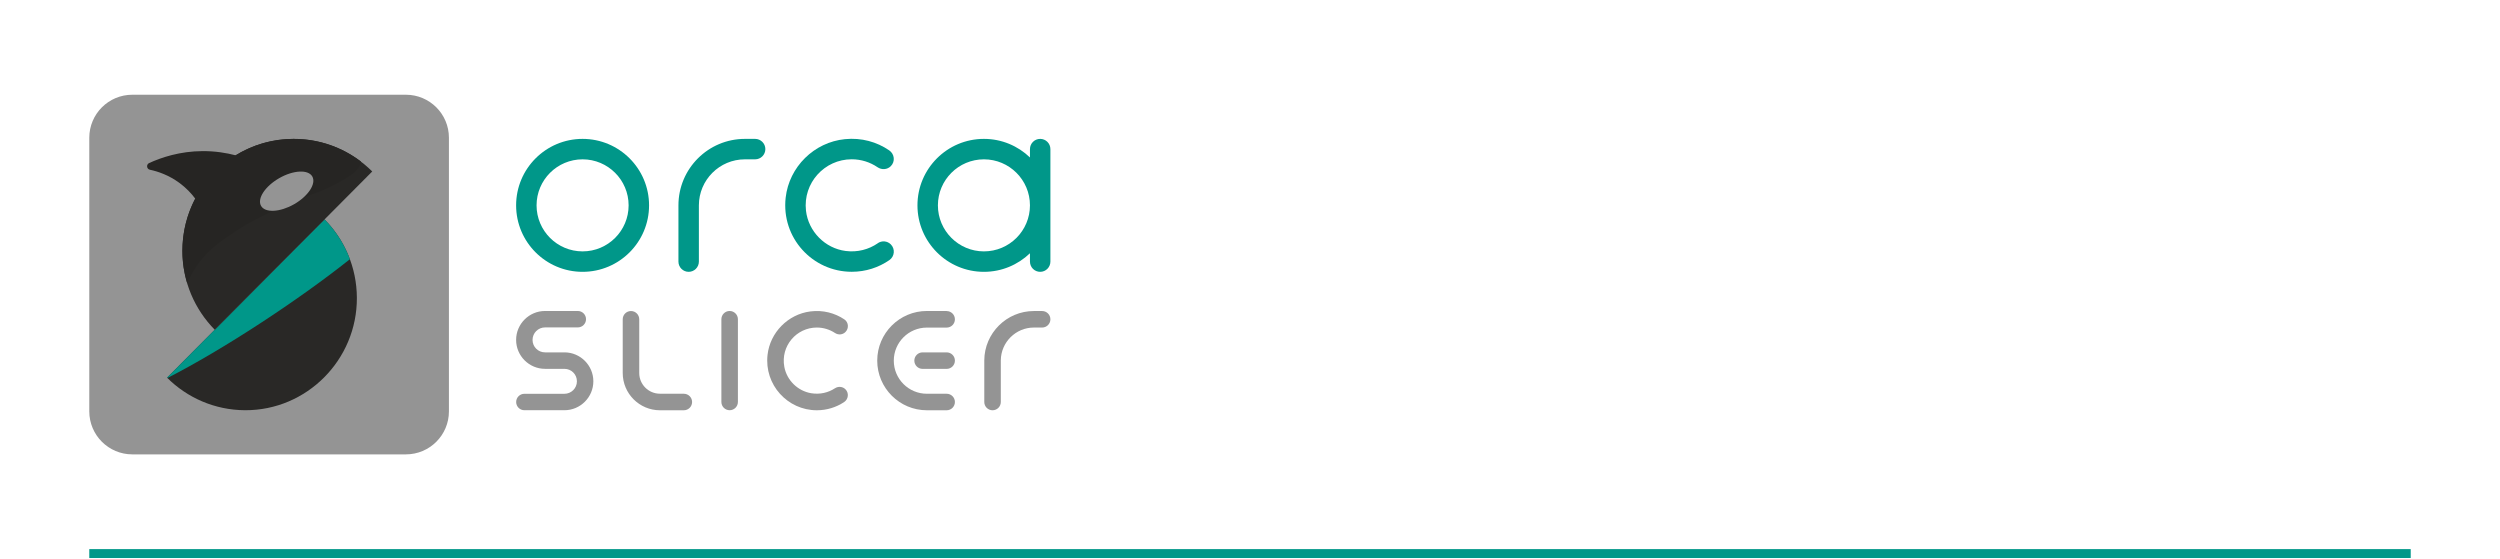
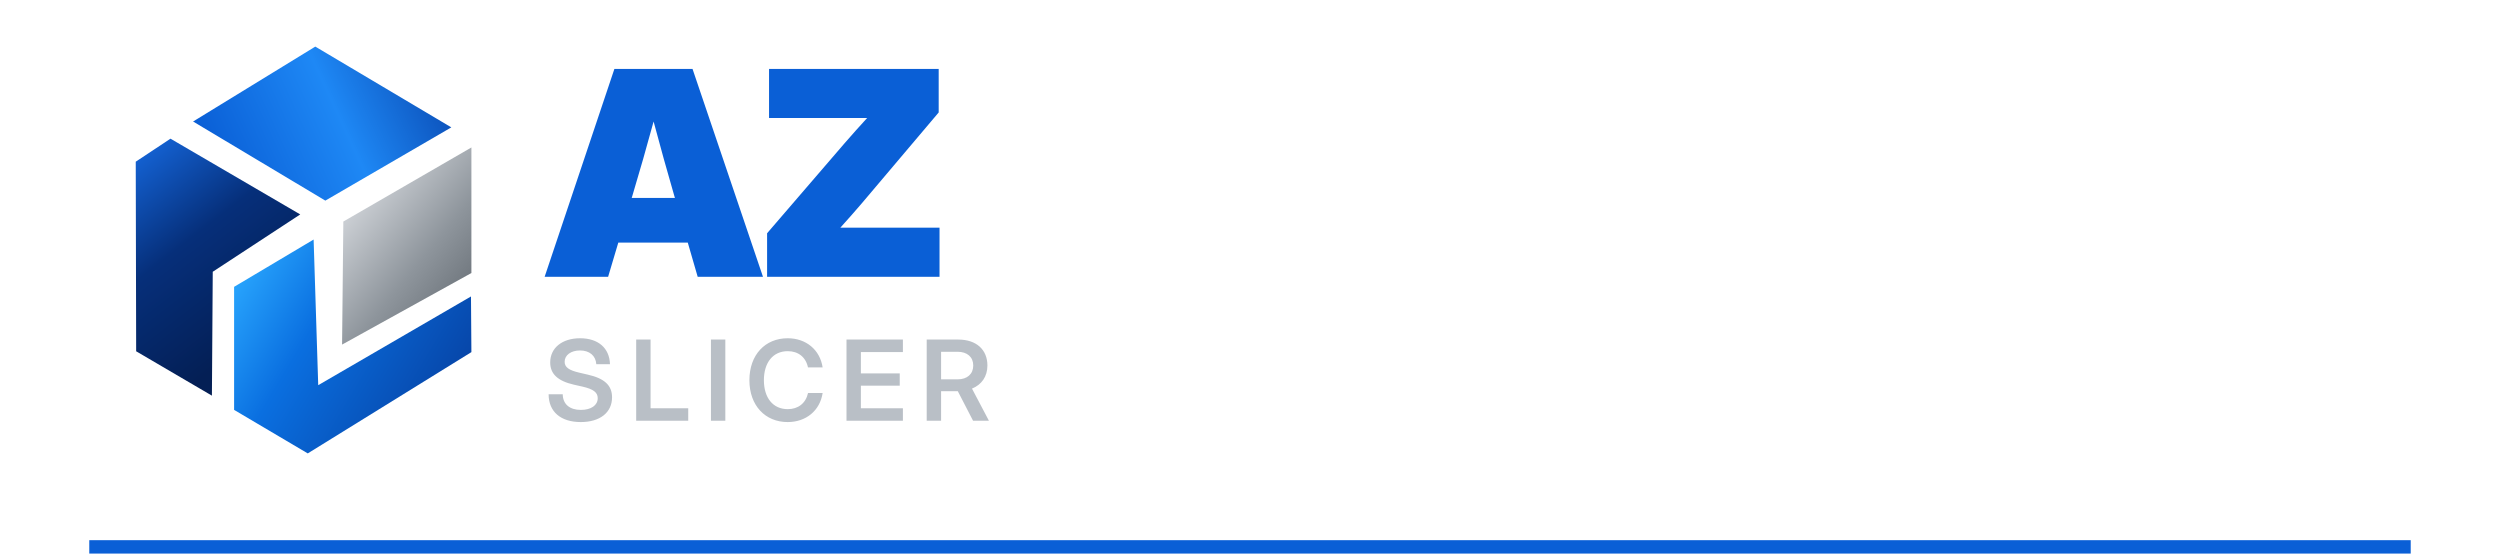
- <svg xmlns="http://www.w3.org/2000/svg" id="a" width="560" height="125" viewBox="0 0 560 125">
-   <rect id="b" x="20" y="123" width="520" height="2" style="fill:#009789;" />
-   <g id="c">
-     <rect id="d" x="20" y="21.22" width="80.56" height="80.56" rx="9.64" ry="9.64" style="fill:#949494;" />
+ <svg xmlns="http://www.w3.org/2000/svg" width="560" height="125" viewBox="0 0 560 125">
+   <g transform="translate(20.00,8.00) scale(0.09375)">
+     <defs>
+       <linearGradient id="gTop" x1="300" y1="300" x2="820" y2="60" gradientUnits="userSpaceOnUse">
+         <stop offset="0" stop-color="#0A5FD6" />
+         <stop offset="0.55" stop-color="#1E88F5" />
+         <stop offset="1" stop-color="#0B4FB8" />
+       </linearGradient>
+       <linearGradient id="gLeft" x1="110" y1="300" x2="420" y2="700" gradientUnits="userSpaceOnUse">
+         <stop offset="0" stop-color="#1360D0" />
+         <stop offset="0.45" stop-color="#062F7A" />
+         <stop offset="1" stop-color="#041F55" />
+       </linearGradient>
+       <linearGradient id="gGrey" x1="610" y1="450" x2="913" y2="700" gradientUnits="userSpaceOnUse">
+         <stop offset="0" stop-color="#C9CDD2" />
+         <stop offset="0.5" stop-color="#8E959C" />
+         <stop offset="1" stop-color="#5F666D" />
+       </linearGradient>
+       <linearGradient id="gBottom" x1="346" y1="560" x2="913" y2="900" gradientUnits="userSpaceOnUse">
+         <stop offset="0" stop-color="#2AA8FF" />
+         <stop offset="0.35" stop-color="#0A6FE0" />
+         <stop offset="1" stop-color="#063E9E" />
+       </linearGradient>
+     </defs>
+     <polygon fill="url(#gTop)" points="248,205 540,26 865,219 564,394" />
+     <polygon fill="url(#gLeft)" points="194,246 504,427 295,564 293,860 112,754 111,301" />
+     <polygon fill="url(#gGrey)" points="607,444 913,267 913,567 604,738" />
+     <polygon fill="url(#gBottom)" points="346,600 536,487 547,835 912,623 913,756 522,998 346,894" />
  </g>
-   <g id="e">
-     <path id="f" d="M37.42,84.6c4.49,4.48,10.66,7.26,17.48,7.29,13.8.06,25.1-11.3,25.04-25.18-.03-6.86-2.79-13.06-7.25-17.57l-35.27,35.46Z" style="fill:#292826;" />
-   </g>
-   <g id="g">
-     <path id="h" d="M72.69,49.14l-35.27,35.46s.05.05.08.07c12.36-6.3,29.28-17.38,40.88-26.61-1.25-3.38-3.21-6.42-5.69-8.93" style="fill:#009789;" />
-   </g>
-   <g id="i">
-     <path id="j" d="M65.8,31.11c-13.77,0-24.94,11.23-24.94,25.08,0,6.9,2.77,13.14,7.25,17.68l35.27-35.46c-4.51-4.5-10.72-7.29-17.58-7.29" style="fill:#292826;" />
-   </g>
-   <g id="k">
-     <path id="l" d="M65.8,31.11c-4.77,0-9.23,1.35-13.02,3.68-2.03-.53-4.55-.96-7.44-.94-5.04.03-9.14,1.4-11.93,2.67-.69.32-.58,1.34.16,1.5,1.83.39,4.25,1.2,6.64,2.97,1.51,1.11,2.66,2.35,3.52,3.5-1.83,3.49-2.87,7.47-2.87,11.69,0,2.52.37,4.95,1.06,7.25,1.05-2.34,2.16-3.9,2.52-4.39,2.29-3.15,4.71-4.79,8.29-7.2,2.64-1.78,6.3-3.87,16.82-8.2,0,0,3.29-.93,7.7-3.55,1.76-1.05,3.1-2.03,3.52-3.58.03-.11.06-.22.08-.32-4.18-3.19-9.4-5.08-15.05-5.08" style="fill:#262523;" />
-   </g>
-   <g id="m">
-     <path id="n" d="M69.96,39.54c.91,1.62-.92,4.4-4.09,6.21-3.17,1.81-6.49,1.97-7.4.36-.91-1.62.92-4.4,4.09-6.21,3.17-1.81,6.49-1.97,7.4-.36" style="fill:#949494;" />
-   </g>
-   <path d="M163.44,69.66c-1.02,0-1.85.83-1.85,1.85v18.53c0,1.02.83,1.85,1.85,1.85s1.85-.83,1.85-1.85v-18.53c0-1.02-.83-1.85-1.85-1.85Z" style="fill:#949494;" />
-   <path d="M212.05,69.66h-4.43c-6.13,0-11.12,4.99-11.12,11.12s4.99,11.12,11.12,11.12h4.43c1.02,0,1.85-.83,1.85-1.85s-.83-1.85-1.85-1.85h-4.43c-4.09,0-7.41-3.32-7.41-7.41s3.32-7.41,7.41-7.41h4.43c1.02,0,1.85-.83,1.85-1.85s-.83-1.85-1.85-1.85Z" style="fill:#949494;" />
-   <path d="M212.05,78.93h-5.39c-1.02,0-1.85.83-1.85,1.85s.83,1.85,1.85,1.85h5.39c1.02,0,1.85-.83,1.85-1.85s-.83-1.85-1.85-1.85Z" style="fill:#949494;" />
-   <path d="M126.43,91.89h-8.97c-1.02,0-1.84-.83-1.84-1.84s.82-1.84,1.84-1.84h8.97c1.54,0,2.8-1.25,2.8-2.8s-1.25-2.79-2.8-2.79h-4.34c-3.57,0-6.48-2.91-6.48-6.48s2.91-6.48,6.48-6.48h7.34c1.02,0,1.84.83,1.84,1.84s-.82,1.84-1.84,1.84h-7.34c-1.54,0-2.8,1.25-2.8,2.8s1.25,2.79,2.8,2.79h4.34c3.57,0,6.48,2.91,6.48,6.48s-2.91,6.48-6.48,6.48Z" style="fill:#949494;" />
-   <path d="M187.05,86.96c-1.5.99-3.37,1.45-5.36,1.12-3.01-.51-5.44-2.9-6-5.89-.87-4.7,2.73-8.82,7.28-8.82,1.5,0,2.9.45,4.07,1.22.74.49,1.72.41,2.34-.22h0c.82-.82.71-2.19-.25-2.83-2.13-1.43-4.79-2.14-7.61-1.78-5.01.64-9.03,4.72-9.59,9.73-.76,6.7,4.49,12.41,11.04,12.41,2.25,0,4.34-.67,6.09-1.82.99-.65,1.16-2.04.32-2.88h0c-.63-.63-1.6-.71-2.34-.23Z" style="fill:#949494;" />
-   <path d="M153.17,88.19h-5.35c-2.55,0-4.63-2.08-4.63-4.63v-12.04c0-1.02-.83-1.85-1.85-1.85s-1.85.83-1.85,1.85v12.04c0,4.6,3.74,8.34,8.34,8.34h5.35c1.02,0,1.85-.83,1.85-1.85s-.83-1.85-1.85-1.85Z" style="fill:#949494;" />
-   <path d="M233.44,73.37h-1.85c-4.06,0-7.37,3.29-7.41,7.35v9.33c0,1.02-.83,1.85-1.85,1.85s-1.85-.83-1.85-1.85v-9.33c.04-6.1,5.01-11.05,11.11-11.05h1.85c1.02,0,1.85.83,1.85,1.85s-.83,1.85-1.85,1.85Z" style="fill:#949494;" />
-   <path d="M130.5,35.69c5.68,0,10.31,4.62,10.31,10.31s-4.62,10.31-10.31,10.31-10.31-4.62-10.31-10.31,4.62-10.31,10.31-10.31M130.5,31.11c-8.22,0-14.89,6.67-14.89,14.89s6.67,14.89,14.89,14.89,14.89-6.67,14.89-14.89-6.67-14.89-14.89-14.89h0Z" style="fill:#009789;" />
-   <path d="M233,31.11c-1.27,0-2.29,1.03-2.29,2.29v1.87c-2.68-2.57-6.3-4.16-10.31-4.16-8.22,0-14.89,6.67-14.89,14.89s6.67,14.89,14.89,14.89c4,0,7.63-1.59,10.31-4.16v1.87c0,1.27,1.03,2.29,2.29,2.29s2.29-1.03,2.29-2.29v-25.2c0-1.27-1.03-2.29-2.29-2.29ZM220.4,56.31c-5.68,0-10.31-4.62-10.31-10.31s4.62-10.31,10.31-10.31,10.31,4.62,10.31,10.31-4.62,10.31-10.31,10.31Z" style="fill:#009789;" />
-   <path d="M169.15,31.11h-2.29c-8.22,0-14.89,6.67-14.89,14.89v12.6c0,1.27,1.03,2.29,2.29,2.29s2.29-1.03,2.29-2.29v-12.6c0-5.68,4.62-10.31,10.31-10.31h0s2.29,0,2.29,0c1.27,0,2.29-1.03,2.29-2.29s-1.03-2.29-2.29-2.29Z" style="fill:#009789;" />
-   <path d="M196.61,54.5c-2,1.37-4.5,2.06-7.17,1.72-4.64-.59-8.37-4.38-8.9-9.03-.7-6.22,4.16-11.51,10.24-11.51,2.15,0,4.14.66,5.79,1.78.93.63,2.17.56,2.97-.24h0c1.03-1.03.84-2.72-.36-3.54-2.77-1.9-6.22-2.88-9.91-2.51-6.9.68-12.51,6.21-13.28,13.1-1.01,8.99,6.01,16.61,14.8,16.61,3.13,0,6.03-.96,8.42-2.61,1.19-.82,1.35-2.51.33-3.53h0c-.79-.79-2.01-.89-2.93-.26Z" style="fill:#009789;" />
+   <defs>
+     <linearGradient id="gAZ" x1="122.0" y1="0" x2="212.0" y2="0" gradientUnits="userSpaceOnUse">
+       <stop offset="0" stop-color="#0A5FD6" />
+       <stop offset="1" stop-color="#1E88F5" />
+     </linearGradient>
+   </defs>
+   <path fill="url(#gAZ)" transform="translate(122.00,62.00)" d="M0.0 0.0H14.219L16.5 -7.656H32.062L34.281 0.0H48.906L33.125 -46.562H15.625ZM19.5 -17.656 19.625 -18.062C21.312 -23.688 22.875 -29.125 24.406 -34.781C25.906 -29.125 27.438 -23.688 29.062 -18.062L29.188 -17.656ZM49.829 0.0H88.454V-11.0H66.235C67.891 -12.844 69.516 -14.656 71.079 -16.5L88.266 -36.812V-46.562H50.266V-35.562H72.235C70.516 -33.688 68.86 -31.844 67.235 -29.969L49.829 -9.75Z" />
+   <path fill="#B9BFC6" transform="translate(122.00,94.25)" d="M8.093 0.293C12.402 0.293 15.1 -1.855 15.1 -5.249C15.1 -7.922 13.403 -9.497 9.631 -10.339L7.788 -10.767C5.42 -11.316 4.48 -12 4.48 -13.22C4.48 -14.709 5.908 -15.747 7.922 -15.747C10.046 -15.747 11.438 -14.587 11.572 -12.671H14.636C14.526 -16.284 12 -18.481 7.935 -18.481C3.918 -18.481 1.245 -16.309 1.245 -13.062C1.245 -10.51 2.917 -8.911 6.555 -8.081L8.508 -7.642C10.938 -7.08 11.89 -6.335 11.89 -5.054C11.89 -3.455 10.388 -2.429 8.118 -2.429C5.591 -2.429 4.077 -3.735 4.053 -5.933H0.891C0.891 -2.039 3.589 0.293 8.093 0.293ZM20.505 0.0H32.163V-2.795H23.728V-18.188H20.505ZM40.473 -18.188H37.25V0.0H40.473ZM54.435 0.293C58.536 0.293 61.661 -2.246 62.271 -6.213H59.0C58.487 -3.906 56.778 -2.6 54.459 -2.6C51.114 -2.6 49.112 -5.176 49.112 -9.082C49.112 -13.013 51.126 -15.588 54.459 -15.588C56.791 -15.588 58.5 -14.27 58.988 -11.951H62.271C61.661 -15.93 58.536 -18.481 54.435 -18.481C49.417 -18.481 45.865 -14.795 45.865 -9.082C45.865 -3.406 49.417 0.293 54.435 0.293ZM67.615 0.0H80.25V-2.795H70.838V-7.861H79.542V-10.608H70.838V-15.393H80.25V-18.188H67.615ZM85.581 0.0H88.804V-6.616H92.466C92.502 -6.616 92.527 -6.616 92.551 -6.616L95.969 0.0H99.521L95.725 -7.202C97.886 -8.081 99.18 -9.9 99.18 -12.378C99.18 -15.942 96.677 -18.188 92.673 -18.188H85.581ZM88.804 -9.277V-15.454H92.49C94.663 -15.454 96.006 -14.27 96.006 -12.378C96.006 -10.474 94.663 -9.277 92.515 -9.277Z" />
+   <rect x="20" y="121" width="520" height="3" fill="#0A5FD6" />
</svg>
